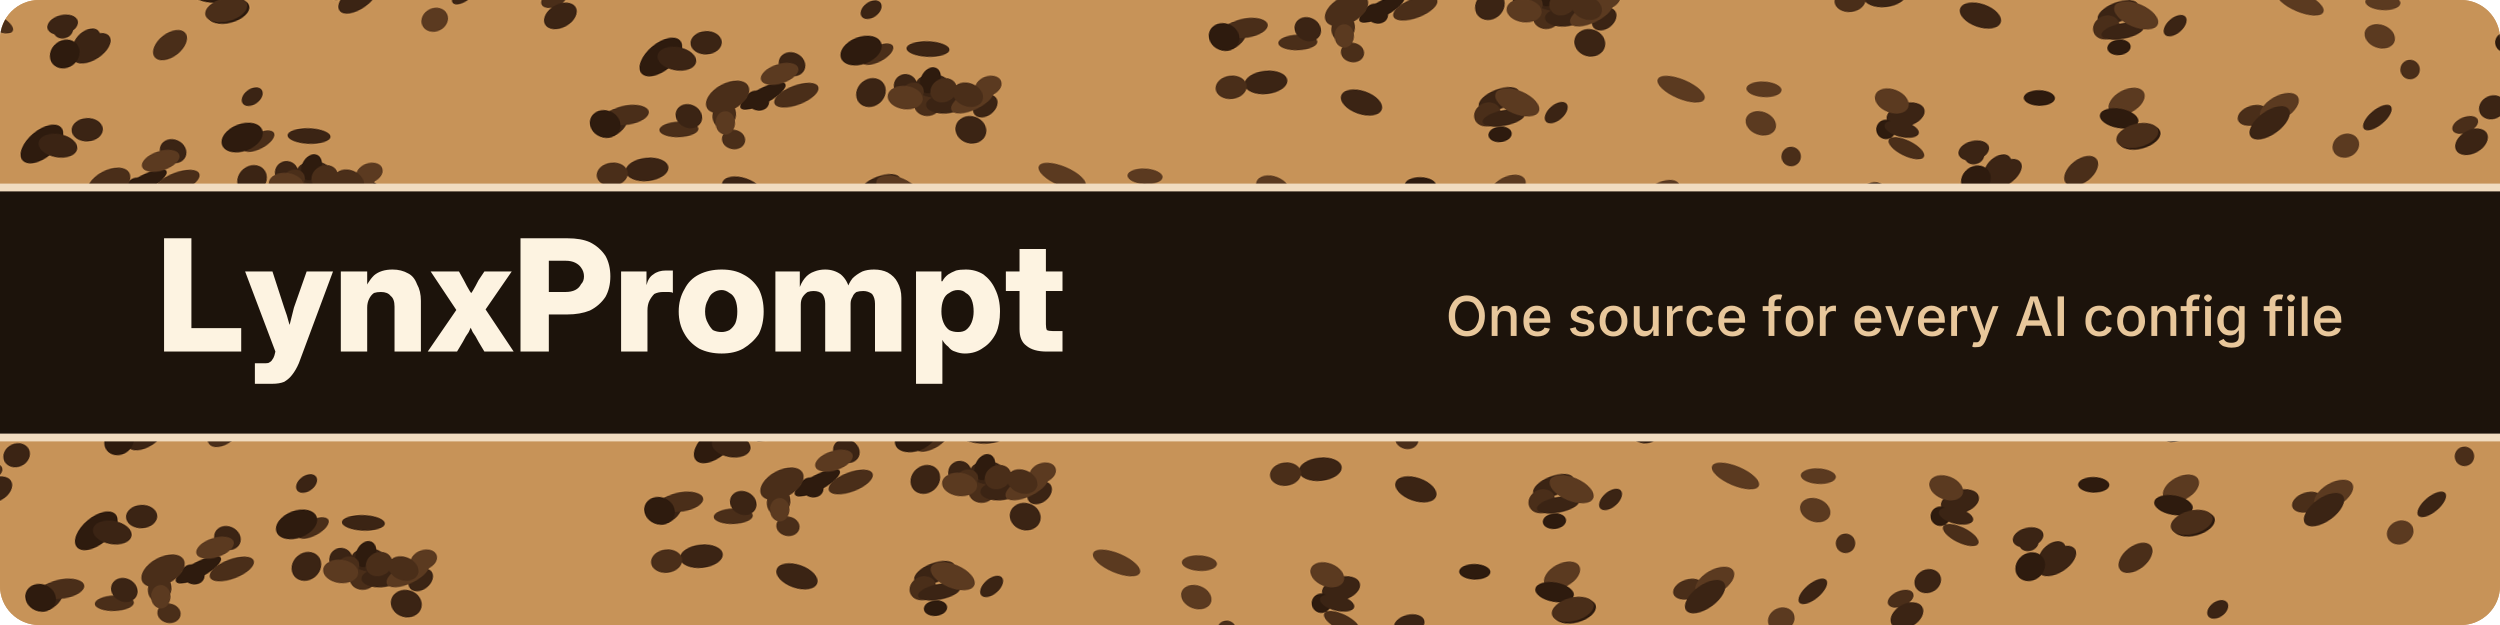
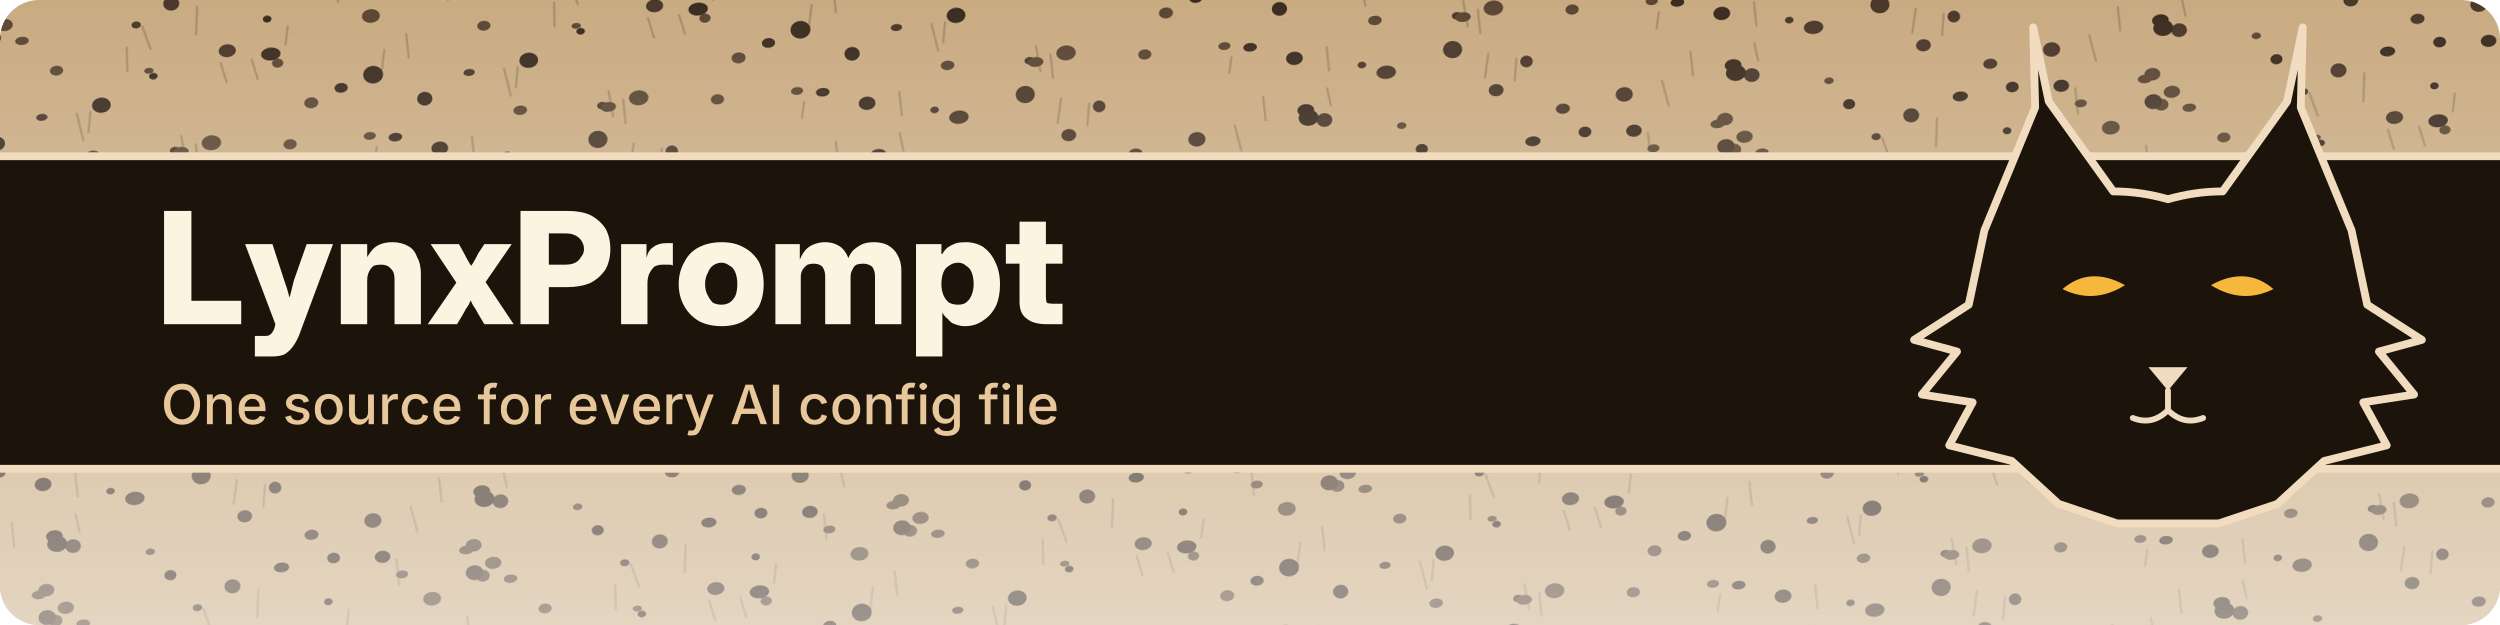
<svg xmlns="http://www.w3.org/2000/svg" viewBox="0 0 1280 320" width="1280" height="320" role="img" aria-label="LynxPrompt: One source for every AI config file">
  <defs>
    <clipPath id="r">
      <rect width="1280" height="320" rx="20" />
    </clipPath>
-     <pattern id="fur" width="320" height="200" patternUnits="userSpaceOnUse" patternTransform="rotate(-8)">
-       <rect width="320" height="200" fill="#c79358" />
-       <ellipse cx="143" cy="119" rx="7" ry="6" transform="rotate(-2 143 119)" fill="#4a2e19" />
-       <ellipse cx="133" cy="108" rx="6" ry="6" transform="rotate(14 133 108)" fill="#3b2414" />
-       <ellipse cx="147" cy="110" rx="9" ry="6" transform="rotate(11 147 110)" fill="#3b2414" />
-       <ellipse cx="257" cy="7" rx="5" ry="5" transform="rotate(-4 257 7)" fill="#4a2e19" />
-       <ellipse cx="257" cy="207" rx="5" ry="5" transform="rotate(-4 257 207)" fill="#4a2e19" />
-       <ellipse cx="152" cy="120" rx="10" ry="5" transform="rotate(4 152 120)" fill="#3b2414" />
-       <ellipse cx="172" cy="124" rx="7" ry="5" transform="rotate(-30 172 124)" fill="#3b2414" />
-       <ellipse cx="163" cy="135" rx="8" ry="7" transform="rotate(24 163 135)" fill="#3b2414" />
-       <ellipse cx="67" cy="-5" rx="8" ry="4" transform="rotate(9 67 -5)" fill="#2e1b0e" />
-       <ellipse cx="67" cy="195" rx="8" ry="4" transform="rotate(9 67 195)" fill="#2e1b0e" />
-       <ellipse cx="121" cy="67" rx="6" ry="4" transform="rotate(-28 121 67)" fill="#3b2414" />
-       <ellipse cx="147" cy="91" rx="11" ry="4" transform="rotate(10 147 91)" fill="#3b2414" />
-       <ellipse cx="146" cy="107" rx="5" ry="7" transform="rotate(33 146 107)" fill="#2e1b0e" />
-       <ellipse cx="-4" cy="11" rx="10" ry="4" transform="rotate(34 -4 11)" fill="#4a2e19" />
-       <ellipse cx="-4" cy="211" rx="10" ry="4" transform="rotate(34 -4 211)" fill="#4a2e19" />
-       <ellipse cx="316" cy="11" rx="10" ry="4" transform="rotate(34 316 11)" fill="#4a2e19" />
-       <ellipse cx="316" cy="211" rx="10" ry="4" transform="rotate(34 316 211)" fill="#4a2e19" />
-       <ellipse cx="-2" cy="-6" rx="10" ry="6" transform="rotate(-8 -2 -6)" fill="#3b2414" />
-       <ellipse cx="-2" cy="194" rx="10" ry="6" transform="rotate(-8 -2 194)" fill="#3b2414" />
-       <ellipse cx="318" cy="-6" rx="10" ry="6" transform="rotate(-8 318 -6)" fill="#3b2414" />
-       <ellipse cx="318" cy="194" rx="10" ry="6" transform="rotate(-8 318 194)" fill="#3b2414" />
-       <ellipse cx="15" cy="114" rx="10" ry="4" transform="rotate(6 15 114)" fill="#4a2e19" />
-       <ellipse cx="335" cy="114" rx="10" ry="4" transform="rotate(6 335 114)" fill="#4a2e19" />
-       <ellipse cx="39" cy="110" rx="6" ry="7" transform="rotate(22 39 110)" fill="#4a2e19" />
-       <ellipse cx="237" cy="29" rx="9" ry="4" transform="rotate(-32 237 29)" fill="#3b2414" />
-       <ellipse cx="219" cy="41" rx="7" ry="6" transform="rotate(-17 219 41)" fill="#5b3a20" />
-       <ellipse cx="83" cy="35" rx="10" ry="6" transform="rotate(-30 83 35)" fill="#4a2e19" />
-       <ellipse cx="281" cy="39" rx="7" ry="4" transform="rotate(-15 281 39)" fill="#4a2e19" />
-       <ellipse cx="43" cy="31" rx="11" ry="6" transform="rotate(-25 43 31)" fill="#3b2414" />
-       <ellipse cx="41" cy="27" rx="8" ry="5" transform="rotate(-33 41 27)" fill="#3b2414" />
-       <ellipse cx="29" cy="32" rx="8" ry="7" transform="rotate(-30 29 32)" fill="#2e1b0e" />
-       <ellipse cx="244" cy="-12" rx="8" ry="6" transform="rotate(28 244 -12)" fill="#5b3a20" />
-       <ellipse cx="244" cy="188" rx="8" ry="6" transform="rotate(28 244 188)" fill="#5b3a20" />
-       <ellipse cx="248" cy="171" rx="9" ry="4" transform="rotate(11 248 171)" fill="#5b3a20" />
-       <ellipse cx="175" cy="114" rx="7" ry="5" transform="rotate(-12 175 114)" fill="#5b3a20" />
-       <ellipse cx="141" cy="168" rx="7" ry="4" transform="rotate(-33 141 168)" fill="#3b2414" />
-       <ellipse cx="152" cy="113" rx="7" ry="6" transform="rotate(-21 152 113)" fill="#4a2e19" />
-       <ellipse cx="166" cy="120" rx="12" ry="5" transform="rotate(-18 166 120)" fill="#5b3a20" />
-       <ellipse cx="164" cy="117" rx="8" ry="6" transform="rotate(29 164 117)" fill="#4a2e19" />
-       <ellipse cx="115" cy="109" rx="8" ry="7" transform="rotate(-32 115 109)" fill="#3b2414" />
-       <ellipse cx="136" cy="112" rx="6" ry="5" transform="rotate(-16 136 112)" fill="#4a2e19" />
-       <ellipse cx="132" cy="114" rx="9" ry="6" transform="rotate(15 132 114)" fill="#5b3a20" />
-       <ellipse cx="113" cy="157" rx="11" ry="5" transform="rotate(-13 113 157)" fill="#3b2414" />
-       <ellipse cx="106" cy="164" rx="7" ry="6" transform="rotate(-16 106 164)" fill="#4a2e19" />
-       <ellipse cx="111" cy="175" rx="6" ry="4" transform="rotate(2 111 175)" fill="#2e1b0e" />
-       <ellipse cx="-4" cy="132" rx="11" ry="6" transform="rotate(2 -4 132)" fill="#3b2414" />
-       <ellipse cx="316" cy="132" rx="11" ry="6" transform="rotate(2 316 132)" fill="#3b2414" />
-       <ellipse cx="298" cy="132" rx="8" ry="6" transform="rotate(1 298 132)" fill="#4a2e19" />
-       <ellipse cx="114" cy="167" rx="11" ry="4" transform="rotate(-3 114 167)" fill="#3b2414" />
-       <ellipse cx="122" cy="160" rx="12" ry="6" transform="rotate(31 122 160)" fill="#5b3a20" />
-       <ellipse cx="111" cy="3" rx="10" ry="6" transform="rotate(-20 111 3)" fill="#5b3a20" />
-       <ellipse cx="111" cy="203" rx="10" ry="6" transform="rotate(-20 111 203)" fill="#5b3a20" />
-       <ellipse cx="-13" cy="-0" rx="5" ry="5" transform="rotate(-32 -13 -0)" fill="#2e1b0e" />
-       <ellipse cx="-13" cy="200" rx="5" ry="5" transform="rotate(-32 -13 200)" fill="#2e1b0e" />
-       <ellipse cx="307" cy="-0" rx="5" ry="5" transform="rotate(-32 307 -0)" fill="#2e1b0e" />
-       <ellipse cx="307" cy="200" rx="5" ry="5" transform="rotate(-32 307 200)" fill="#2e1b0e" />
-       <ellipse cx="-5" cy="1" rx="9" ry="4" transform="rotate(22 -5 1)" fill="#3b2414" />
-       <ellipse cx="-5" cy="201" rx="9" ry="4" transform="rotate(22 -5 201)" fill="#3b2414" />
-       <ellipse cx="315" cy="1" rx="9" ry="4" transform="rotate(22 315 1)" fill="#3b2414" />
-       <ellipse cx="315" cy="201" rx="9" ry="4" transform="rotate(22 315 201)" fill="#3b2414" />
-       <ellipse cx="-8" cy="-14" rx="9" ry="6" transform="rotate(29 -8 -14)" fill="#5b3a20" />
-       <ellipse cx="-8" cy="186" rx="9" ry="6" transform="rotate(29 -8 186)" fill="#5b3a20" />
-       <ellipse cx="312" cy="-14" rx="9" ry="6" transform="rotate(29 312 -14)" fill="#5b3a20" />
-       <ellipse cx="312" cy="186" rx="9" ry="6" transform="rotate(29 312 186)" fill="#5b3a20" />
-       <ellipse cx="60" cy="103" rx="13" ry="4" transform="rotate(-20 60 103)" fill="#2e1b0e" />
-       <ellipse cx="57" cy="105" rx="6" ry="5" transform="rotate(29 57 105)" fill="#2e1b0e" />
-       <ellipse cx="42" cy="101" rx="12" ry="7" transform="rotate(-20 42 101)" fill="#4a2e19" />
-       <ellipse cx="302" cy="106" rx="9" ry="6" transform="rotate(-33 302 106)" fill="#3b2414" />
-       <ellipse cx="-10" cy="103" rx="11" ry="5" transform="rotate(-1 -10 103)" fill="#4a2e19" />
-       <ellipse cx="310" cy="103" rx="11" ry="5" transform="rotate(-1 310 103)" fill="#4a2e19" />
-       <ellipse cx="298" cy="106" rx="8" ry="7" transform="rotate(30 298 106)" fill="#2e1b0e" />
-       <ellipse cx="77" cy="105" rx="12" ry="5" transform="rotate(-13 77 105)" fill="#4a2e19" />
-       <ellipse cx="77" cy="89" rx="7" ry="6" transform="rotate(33 77 89)" fill="#3b2414" />
-       <ellipse cx="70" cy="93" rx="10" ry="5" transform="rotate(-10 70 93)" fill="#5b3a20" />
-       <ellipse cx="43" cy="149" rx="11" ry="6" transform="rotate(27 43 149)" fill="#3b2414" />
-       <ellipse cx="121" cy="90" rx="9" ry="4" transform="rotate(-20 121 90)" fill="#4a2e19" />
-       <ellipse cx="113" cy="87" rx="11" ry="7" transform="rotate(-13 113 87)" fill="#2e1b0e" />
-       <ellipse cx="296" cy="32" rx="7" ry="6" transform="rotate(-17 296 32)" fill="#3b2414" />
-       <ellipse cx="283" cy="48" rx="9" ry="6" transform="rotate(-21 283 48)" fill="#3b2414" />
-       <ellipse cx="42" cy="123" rx="6" ry="5" transform="rotate(18 42 123)" fill="#4a2e19" />
-       <ellipse cx="39" cy="114" rx="5" ry="6" transform="rotate(8 39 114)" fill="#5b3a20" />
-       <ellipse cx="21" cy="108" rx="7" ry="6" transform="rotate(34 21 108)" fill="#3b2414" />
-       <ellipse cx="174" cy="19" rx="8" ry="5" transform="rotate(-10 174 19)" fill="#4a2e19" />
-       <ellipse cx="188" cy="17" rx="11" ry="6" transform="rotate(-22 188 17)" fill="#5b3a20" />
-       <ellipse cx="182" cy="24" rx="12" ry="6" transform="rotate(-28 182 24)" fill="#3b2414" />
-       <ellipse cx="106" cy="11" rx="10" ry="5" transform="rotate(18 106 11)" fill="#2e1b0e" />
-       <ellipse cx="106" cy="211" rx="10" ry="5" transform="rotate(18 106 211)" fill="#2e1b0e" />
-       <ellipse cx="115" cy="22" rx="11" ry="6" transform="rotate(-7 115 22)" fill="#2e1b0e" />
-       <ellipse cx="114" cy="21" rx="11" ry="6" transform="rotate(-7 114 21)" fill="#4a2e19" />
-       <ellipse cx="11" cy="76" rx="13" ry="7" transform="rotate(-32 11 76)" fill="#2e1b0e" />
-       <ellipse cx="331" cy="76" rx="13" ry="7" transform="rotate(-32 331 76)" fill="#2e1b0e" />
-       <ellipse cx="35" cy="72" rx="8" ry="6" transform="rotate(5 35 72)" fill="#3b2414" />
-       <ellipse cx="19" cy="78" rx="10" ry="6" transform="rotate(18 19 78)" fill="#3b2414" />
-       <ellipse cx="30" cy="20" rx="5" ry="4" transform="rotate(-9 30 20)" fill="#3b2414" />
-       <ellipse cx="30" cy="17" rx="8" ry="5" transform="rotate(-6 30 17)" fill="#3b2414" />
-       <ellipse cx="206" cy="165" rx="13" ry="5" transform="rotate(31 206 165)" fill="#5b3a20" />
+     <pattern id="fur" width="220" height="150" patternUnits="userSpaceOnUse" patternTransform="rotate(-6)">
+       <rect width="220" height="150" fill="#c9ab82" />
+       <path d="M193 46l-3 13" stroke="#a88f6c" stroke-width="1.2" stroke-linecap="round" />
+       <path d="M145 29l-2 9" stroke="#a88f6c" stroke-width="1.2" stroke-linecap="round" />
+       <path d="M95 107l-3 12" stroke="#a88f6c" stroke-width="1.2" stroke-linecap="round" />
+       <path d="M198 117l-0 12" stroke="#a88f6c" stroke-width="1.2" stroke-linecap="round" />
+       <path d="M85 79l1 13" stroke="#a88f6c" stroke-width="1.2" stroke-linecap="round" />
+       <path d="M71 21l3 12" stroke="#a88f6c" stroke-width="1.2" stroke-linecap="round" />
+       <path d="M109 111l-2 11" stroke="#a88f6c" stroke-width="1.2" stroke-linecap="round" />
+       <path d="M184 95l-2 8" stroke="#a88f6c" stroke-width="1.2" stroke-linecap="round" />
+       <path d="M205 39l-0 12" stroke="#a88f6c" stroke-width="1.2" stroke-linecap="round" />
+       <path d="M40 62l-2 10" stroke="#a88f6c" stroke-width="1.2" stroke-linecap="round" />
+       <path d="M62 31l-1 12" stroke="#a88f6c" stroke-width="1.2" stroke-linecap="round" />
+       <path d="M92 84l0 12" stroke="#a88f6c" stroke-width="1.2" stroke-linecap="round" />
+       <path d="M109 44l2 10" stroke="#a88f6c" stroke-width="1.2" stroke-linecap="round" />
+       <path d="M182 130l2 13" stroke="#a88f6c" stroke-width="1.2" stroke-linecap="round" />
+       <path d="M100 14l-2 14" stroke="#a88f6c" stroke-width="1.2" stroke-linecap="round" />
+       <path d="M11 116l1 9" stroke="#a88f6c" stroke-width="1.2" stroke-linecap="round" />
+       <path d="M13 95l-0 12" stroke="#a88f6c" stroke-width="1.2" stroke-linecap="round" />
+       <path d="M125 44l2 10" stroke="#a88f6c" stroke-width="1.2" stroke-linecap="round" />
+       <path d="M172 6l0 13" stroke="#a88f6c" stroke-width="1.2" stroke-linecap="round" />
+       <path d="M33 62l2 14" stroke="#a88f6c" stroke-width="1.2" stroke-linecap="round" />
+       <ellipse cx="100" cy="84" rx="5.0" ry="3.8" fill="#5a4633" />
+       <ellipse cx="188" cy="28" rx="4.6" ry="3.5" fill="#5a4633" />
+       <ellipse cx="174" cy="14" rx="3.1" ry="2.0" fill="#5a4633" />
+       <ellipse cx="140" cy="89" rx="3.4" ry="2.6" fill="#5a4633" />
+       <ellipse cx="135" cy="24" rx="2.2" ry="1.8" fill="#3b2c20" />
+       <ellipse cx="8" cy="132" rx="4.0" ry="3.5" fill="#4a382a" />
+       <ellipse cx="97" cy="126" rx="3.8" ry="3.1" fill="#4a382a" />
+       <ellipse cx="1" cy="13" rx="4.2" ry="3.1" fill="#5a4633" />
+       <ellipse cx="221" cy="13" rx="4.2" ry="3.1" fill="#5a4633" />
+       <ellipse cx="-1" cy="126" rx="4.3" ry="3.1" fill="#3b2c20" />
+       <ellipse cx="219" cy="126" rx="4.3" ry="3.1" fill="#3b2c20" />
+       <ellipse cx="113" cy="4" rx="3.9" ry="2.5" fill="#3b2c20" />
+       <ellipse cx="113" cy="154" rx="3.9" ry="2.5" fill="#3b2c20" />
+       <ellipse cx="186" cy="58" rx="5.1" ry="4.5" fill="#3b2c20" />
+       <ellipse cx="47" cy="139" rx="2.4" ry="1.7" fill="#5a4633" />
+       <ellipse cx="87" cy="11" rx="4.1" ry="3.6" fill="#4a382a" />
+       <ellipse cx="74" cy="47" rx="2.2" ry="1.7" fill="#3b2c20" />
+       <ellipse cx="30" cy="106" rx="2.2" ry="1.7" fill="#4a382a" />
+       <ellipse cx="39" cy="84" rx="3.5" ry="2.4" fill="#5a4633" />
+       <ellipse cx="169" cy="63" rx="3.4" ry="2.5" fill="#3b2c20" />
+       <ellipse cx="0" cy="130" rx="5.1" ry="4.1" fill="#3b2c20" />
+       <ellipse cx="220" cy="130" rx="5.1" ry="4.1" fill="#3b2c20" />
+       <ellipse cx="46" cy="59" rx="4.8" ry="3.9" fill="#3b2c20" />
+       <ellipse cx="9" cy="22" rx="3.5" ry="2.1" fill="#5a4633" />
+       <ellipse cx="72" cy="44" rx="2.4" ry="1.5" fill="#5a4633" />
+       <ellipse cx="140" cy="2" rx="3.3" ry="2.7" fill="#3b2c20" />
+       <ellipse cx="140" cy="152" rx="3.3" ry="2.7" fill="#3b2c20" />
+       <ellipse cx="211" cy="73" rx="3.9" ry="3.5" fill="#3b2c20" />
+       <ellipse cx="138" cy="47" rx="2.9" ry="2.3" fill="#5a4633" />
+       <ellipse cx="42" cy="111" rx="5.0" ry="3.4" fill="#4a382a" />
+       <ellipse cx="194" cy="91" rx="3.5" ry="2.2" fill="#3b2c20" />
+       <ellipse cx="113" cy="38" rx="4.4" ry="3.3" fill="#4a382a" />
+       <ellipse cx="181" cy="89" rx="3.1" ry="2.0" fill="#5a4633" />
+       <ellipse cx="-5" cy="19" rx="3.6" ry="3.0" fill="#5a4633" />
+       <ellipse cx="215" cy="19" rx="3.6" ry="3.0" fill="#5a4633" />
+       <ellipse cx="135" cy="42" rx="5.0" ry="3.3" fill="#3b2c20" />
+       <ellipse cx="15" cy="62" rx="2.9" ry="1.8" fill="#4a382a" />
+       <ellipse cx="81" cy="86" rx="2.6" ry="1.9" fill="#4a382a" />
+       <ellipse cx="-4" cy="99" rx="4.3" ry="3.4" fill="#3b2c20" />
+       <ellipse cx="216" cy="99" rx="4.3" ry="3.4" fill="#3b2c20" />
+       <ellipse cx="130" cy="139" rx="3.6" ry="2.6" fill="#4a382a" />
+       <ellipse cx="212" cy="3" rx="4.1" ry="3.2" fill="#5a4633" />
+       <ellipse cx="212" cy="153" rx="4.1" ry="3.2" fill="#5a4633" />
+       <ellipse cx="68" cy="20" rx="2.4" ry="1.8" fill="#4a382a" />
+       <ellipse cx="162" cy="135" rx="4.4" ry="3.7" fill="#4a382a" />
+       <ellipse cx="77" cy="103" rx="4.9" ry="4.4" fill="#4a382a" />
+       <ellipse cx="208" cy="5" rx="3.7" ry="2.2" fill="#5a4633" />
+       <ellipse cx="208" cy="155" rx="3.7" ry="2.2" fill="#5a4633" />
+       <ellipse cx="84" cy="87" rx="4.0" ry="2.5" fill="#5a4633" />
+       <ellipse cx="25" cy="39" rx="3.4" ry="2.5" fill="#5a4633" />
+       <ellipse cx="153" cy="69" rx="3.6" ry="2.8" fill="#5a4633" />
+       <ellipse cx="165" cy="4" rx="4.0" ry="3.1" fill="#3b2c20" />
+       <ellipse cx="165" cy="154" rx="4.0" ry="3.1" fill="#3b2c20" />
+       <ellipse cx="211" cy="17" rx="4.5" ry="3.8" fill="#4a382a" />
+       <ellipse cx="56" cy="2" rx="3.1" ry="2.6" fill="#3b2c20" />
+       <ellipse cx="56" cy="152" rx="3.1" ry="2.6" fill="#3b2c20" />
+       <ellipse cx="114" cy="113" rx="3.2" ry="3.0" fill="#4a382a" />
    </pattern>
+     <linearGradient id="lt" x1="0" y1="0" x2="0" y2="1">
+       <stop offset="0" stop-color="#fff" stop-opacity="0" />
+       <stop offset="1" stop-color="#fff" stop-opacity=".5" />
+     </linearGradient>
  </defs>
  <g clip-path="url(#r)">
-     <rect width="1280" height="320" fill="#c79358" />
    <rect width="1280" height="320" fill="url(#fur)" />
-     <rect y="96" width="1280" height="128" fill="#1c130b" />
-     <path d="M0 96H1280M0 224H1280" stroke="#f1dcc0" stroke-width="4" />
-     <path transform="scale(0.5)" fill="#fdf3e1" d="m168 360v-116h28v92h51v24zm93 33v-21h11q3 0 4-1 2-1 3-3 1-1 2-4l1-4-31-82h28l12 37q3 8 5 16 2 8 4 16h-8q2-8 5-16 2-8 4-16l13-37h27l-35 94q-3 7-7 12-3 4-8 7-5 2-12 2-5 0-9 0-5 0-9 0zm115-78v45h-27v-82h27v22h-4q4-11 11-18 7-6 19-6 9 0 16 4 6 3 9 11 4 7 4 17v52h-27v-46q0-8-4-11-3-4-10-4-4 0-7 1-3 2-5 6-2 4-2 9zm62 45l33-48v11l-30-45h29l5 9q3 6 6 11 3 4 5 9h-7q2-5 5-9 3-5 6-11l6-9h28l-31 45 1-11 32 48h-30l-6-10q-3-6-6-10-2-5-5-10h6q-3 5-5 10-3 4-6 10l-6 10zm95 0v-116h48q14 0 23 4 10 5 16 14 5 9 5 21 0 12-5 21-6 9-16 14-10 4-23 4h-32v-23h30q6 0 10-2 4-2 6-6 3-3 3-8 0-5-3-9-2-3-6-5-4-2-10-2h-17v93zm103 0v-82h26v14q2-8 7-11 5-4 13-4 2 0 4 0 2 0 3 0v23q-1-1-4-1-3 0-6 0-5 0-9 2-3 3-5 7-2 4-2 10v42zm103 2q-13 0-23-5-10-6-15-15-6-10-6-23 0-13 6-23 5-10 15-15 10-5 23-5 13 0 22 5 10 5 16 15 5 10 5 23 0 13-5 23-6 9-16 15-9 5-22 5zm0-22q4 0 8-2 4-3 6-7 2-5 2-12 0-7-2-12-2-5-6-7-4-3-8-3-5 0-9 3-3 2-5 7-3 5-3 12 0 7 3 12 2 4 5 7 4 2 9 2zm55 20v-82h25v19h-1q2-7 6-12 4-5 10-7 5-2 11-2 9 0 16 5 7 6 9 16h-3q2-7 6-12 4-4 10-7 5-2 12-2 8 0 14 3 7 4 10 10 4 7 4 16v55h-27v-49q0-6-3-10-4-3-9-3-4 0-7 1-3 2-4 5-2 3-2 7v49h-26v-49q0-6-3-10-3-3-9-3-3 0-6 1-3 2-5 5-2 3-2 8v48zm144 33v-115h26v10h1q2-4 6-7 3-2 8-4 4-1 10-1 10 0 18 5 8 6 12 15 5 10 5 23 0 13-4 22-5 10-13 15-8 6-19 6-5 0-10-2-4-1-7-5-4-3-6-7v45zm43-53q5 0 8-2 4-3 6-8 2-5 2-11 0-7-2-12-2-5-6-7-3-3-8-3-5 0-9 3-4 2-6 7-2 5-2 12 0 6 2 11 2 5 6 8 4 2 9 2zm107-62v20h-58v-20zm-44-23h27v77q0 4 1 6 2 1 6 1 2 0 5 0 3 0 5 0v21q-3 0-7 0-4 0-9 0-14 0-21-6-7-5-7-17z" />
-     <path transform="scale(0.25)" fill="#e8c79b" d="m3004 689q-10 0-19-5-8-5-13-14-5-10-5-23 0-13 5-22 5-10 13-15 9-5 19-5 11 0 19 5 8 5 13 15 5 9 5 22 0 13-5 23-5 9-13 14-8 5-19 5zm0-11q7 0 13-4 5-3 8-10 4-7 4-17 0-10-4-16-3-7-8-11-6-3-13-3-7 0-12 3-6 4-9 11-3 6-3 16 0 10 3 17 3 7 9 10 5 4 12 4zm63-26v36h-12v-61h12v15h-2q3-8 8-12 5-4 13-4 6 0 10 3 5 2 8 7 2 6 2 13v39h-12v-37q0-7-3-11-4-3-10-3-4 0-7 1-3 2-5 6-2 3-2 8zm82 37q-9 0-16-4-6-4-10-11-3-7-3-16 0-10 3-17 4-7 10-11 6-4 15-4 5 0 10 2 5 2 9 5 4 4 6 10 2 6 2 14v4h-49v-9h43l-6 3q0-6-1-10-2-4-6-7-3-2-8-2-5 0-9 3-3 2-5 6-2 4-2 9v6q0 6 2 11 2 4 6 6 4 2 9 2 3 0 6-1 3-1 5-3 2-1 3-4l11 2q-1 5-5 9-3 3-8 5-6 2-12 2zm91 0q-7 0-12-2-5-2-8-5-3-4-5-9l12-3q1 5 4 7 4 3 9 3 6 0 9-3 4-2 4-6 0-3-2-5-2-2-7-2l-10-3q-9-2-13-6-4-4-4-11 0-5 3-9 3-4 9-7 5-2 12-2 6 0 11 2 5 2 8 5 3 4 4 8l-11 3q-1-4-4-6-3-2-8-2-5 0-8 2-4 2-4 6 0 3 3 4 2 2 7 4l10 2q8 2 12 6 4 4 4 10 0 6-3 10-3 4-9 7-5 2-13 2zm64 0q-8 0-15-4-6-4-10-11-3-7-3-16 0-10 3-17 4-7 10-11 7-4 15-4 9 0 15 4 7 4 10 11 4 7 4 17 0 9-4 16-3 7-10 11-6 4-15 4zm0-10q6 0 9-3 4-3 6-8 2-4 2-10 0-6-2-11-2-5-6-8-3-3-9-3-5 0-9 3-4 3-5 8-2 5-2 11 0 6 2 10 1 5 5 8 4 3 9 3zm63 10q-6 0-11-3-5-2-7-8-3-5-3-12v-39h12v37q0 7 4 11 3 3 9 3 4 0 7-2 4-1 5-5 2-3 2-8v-36h12v61h-11v-15h1q-3 8-8 12-5 4-12 4zm47-1v-61h11v10h1q2-5 6-8 4-3 9-3 1 0 3 0 1 0 2 0v12q0 0-2-1-2 0-4 0-4 0-7 2-4 2-6 5-1 3-1 7v37zm69 1q-9 0-16-4-6-4-9-11-4-7-4-16 0-10 4-17 3-7 9-11 7-4 16-4 4 0 8 1 5 2 8 4 3 2 6 6 2 3 3 7l-11 3q-1-2-2-4-1-2-3-4-2-1-4-2-3-1-5-1-6 0-10 3-3 3-5 8-2 5-2 11 0 6 2 10 2 5 5 8 4 3 10 3 2 0 5-1 2 0 4-2 2-1 3-3 1-3 2-5l11 3q-1 4-3 8-3 3-6 5-3 3-7 4-5 1-9 1zm65 0q-9 0-16-4-6-4-10-11-3-7-3-16 0-10 3-17 4-7 10-11 6-4 15-4 5 0 10 2 5 2 9 5 4 4 6 10 2 6 2 14v4h-49v-9h43l-6 3q0-6-1-10-2-4-6-7-3-2-8-2-5 0-9 3-4 2-5 6-2 4-2 9v6q0 6 2 11 2 4 6 6 4 2 9 2 3 0 6-1 3-1 5-3 2-1 3-4l11 2q-1 5-5 9-3 3-8 5-6 2-12 2zm99-62v10h-37v-10zm-25 61v-68q0-6 2-10 3-3 7-5 4-2 9-2 4 0 6 0 3 1 4 1l-3 10q-1 0-2-1-1 0-3 0-4 0-6 2-2 2-2 7v66zm63 1q-8 0-15-4-6-4-10-11-3-7-3-16 0-10 3-17 4-7 10-11 7-4 15-4 9 0 15 4 7 4 10 11 4 7 4 17 0 9-4 16-3 7-10 11-6 4-15 4zm0-10q6 0 10-3 3-3 5-8 2-4 2-10 0-6-2-11-2-5-5-8-4-3-10-3-5 0-9 3-3 3-5 8-2 5-2 11 0 6 2 10 2 5 5 8 4 3 9 3zm42 9v-61h12v10h1q1-5 5-8 5-3 10-3 1 0 3 0 1 0 2 0v12q-1 0-2-1-2 0-4 0-4 0-8 2-3 2-5 5-2 3-2 7v37zm100 1q-9 0-16-4-6-4-10-11-3-7-3-16 0-10 3-17 4-7 10-11 6-4 15-4 5 0 10 2 5 2 9 5 3 4 6 10 2 6 2 14v4h-49v-9h43l-6 3q0-6-2-10-1-4-5-7-3-2-8-2-5 0-9 3-4 2-5 6-2 4-2 9v6q0 6 2 11 2 4 6 6 4 2 9 2 3 0 6-1 3-1 5-3 2-1 3-4l11 2q-1 5-5 9-3 3-8 5-6 2-12 2zm57-1l-23-61h13l12 35q2 5 3 11 2 6 3 12h-3q1-6 3-12 1-6 3-11l12-35h13l-23 61zm73 1q-9 0-16-4-6-4-10-11-3-7-3-16 0-10 3-17 4-7 10-11 6-4 15-4 5 0 10 2 5 2 9 5 4 4 6 10 2 6 2 14v4h-49v-9h43l-6 3q0-6-1-10-2-4-6-7-3-2-8-2-5 0-9 3-3 2-5 6-2 4-2 9v6q0 6 2 11 2 4 6 6 4 2 9 2 3 0 6-1 3-1 5-3 2-1 3-4l11 2q-1 5-5 9-3 3-8 5-5 2-12 2zm39-1v-61h12v10h1q1-5 6-8 4-3 9-3 1 0 3 0 1 0 2 0v12q0 0-2-1-2 0-4 0-4 0-8 2-3 2-5 5-2 3-2 7v37zm43 22l3-10 1 1q3 0 6 0 2 0 4-2 2-2 3-6l1-5-23-61h13l12 35q2 5 4 11 1 6 2 12h-3q1-6 3-12 1-6 3-11l13-35h12l-26 69q-2 5-5 9-2 3-6 5-4 1-9 1-3 0-5 0-2-1-3-1zm90-22l29-81h15l29 81h-13l-16-45q-2-6-4-13-2-8-5-18h2q-2 10-5 18-2 7-3 13l-16 45zm15-21v-11h43v11zm83-60v81h-13v-81zm72 82q-8 0-15-4-6-4-10-11-3-7-3-16 0-10 3-17 4-7 10-11 7-4 15-4 5 0 9 1 5 2 8 4 3 2 6 6 2 3 3 7l-11 3q-1-2-2-4-2-2-3-4-2-1-4-2-3-1-5-1-6 0-10 3-3 3-5 8-2 5-2 11 0 6 2 10 2 5 5 8 4 3 10 3 2 0 5-1 2 0 4-2 2-1 3-3 1-3 2-5l11 3q-1 4-3 8-3 3-6 5-3 3-8 4-4 1-9 1zm65 0q-8 0-15-4-6-4-10-11-3-7-3-16 0-10 3-17 4-7 10-11 7-4 15-4 9 0 15 4 7 4 10 11 4 7 4 17 0 9-4 16-3 7-10 11-6 4-15 4zm0-10q6 0 9-3 4-3 6-8 1-4 1-10 0-6-1-11-2-5-6-8-3-3-9-3-5 0-9 3-4 3-5 8-2 5-2 11 0 6 2 10 1 5 5 8 4 3 9 3zm54-27v36h-12v-61h12v15h-2q3-8 8-12 5-4 12-4 7 0 11 3 5 2 8 7 2 6 2 13v39h-12v-37q0-7-3-11-4-3-10-3-4 0-7 1-3 2-5 6-2 3-2 8zm86-25v10h-38v-10zm-26 61v-68q0-6 3-10 2-3 6-5 4-2 9-2 4 0 6 0 3 1 4 1l-3 10q0 0-2-1-1 0-3 0-4 0-6 2-2 2-2 7v66zm38 0v-61h12v61zm6-70q-3 0-5-3-3-2-3-5 0-3 3-5 2-2 5-2 3 0 5 2 3 2 3 5 0 3-3 5-2 3-5 3zm48 94q-7 0-13-2-5-1-8-4-4-3-5-7l10-5q1 2 3 4 2 2 5 3 3 1 8 1 7 0 11-3 4-3 4-10v-12h-1q-1 2-3 4-2 3-5 4-4 2-9 2-7 0-13-3-6-4-9-10-4-7-4-17 0-10 4-16 3-7 9-11 6-4 13-4 6 0 9 2 4 2 6 4 2 3 3 5h1v-10h11v62q0 8-3 13-4 5-10 8-6 2-14 2zm0-35q5 0 8-2 4-3 6-7 1-5 1-11 0-6-1-11-2-4-6-7-3-3-8-3-6 0-9 3-4 3-6 8-1 4-1 10 0 6 1 11 2 4 6 7 3 2 9 2zm104-50v10h-38v-10zm-26 61v-68q0-6 3-10 2-3 6-5 4-2 9-2 4 0 6 0 3 1 4 1l-3 10q0 0-2-1-1 0-3 0-4 0-6 2-2 2-2 7v66zm38 0v-61h12v61zm6-70q-3 0-5-3-3-2-3-5 0-3 3-5 2-2 5-2 3 0 5 2 3 2 3 5 0 3-3 5-2 3-5 3zm34-11v81h-12v-81zm43 82q-9 0-16-4-6-4-10-11-4-7-4-16 0-10 4-17 3-7 10-11 6-4 15-4 5 0 10 2 5 2 8 5 4 4 7 10 2 6 2 14v4h-49v-9h43l-6 3q0-6-2-10-1-4-5-7-3-2-8-2-5 0-9 3-4 2-6 6-1 4-1 9v6q0 6 2 11 2 4 6 6 4 2 9 2 3 0 6-1 3-1 5-3 2-1 3-4l11 2q-1 5-5 9-3 3-9 5-5 2-11 2z" />
+     <rect width="1280" height="320" fill="url(#lt)" />
+     <rect y="80" width="1280" height="160" fill="#1c130b" />
+     <path d="M0 80H1280M0 240H1280" stroke="#f1dcc0" stroke-width="4" />
+     <path transform="translate(0 -14) scale(0.5)" fill="#fdf3e1" d="m168 360v-116h28v92h51v24zm93 33v-21h11q3 0 4-1 2-1 3-3 1-1 2-4l1-4-31-82h28l12 37q3 8 5 16 2 8 4 16h-8q2-8 5-16 2-8 4-16l13-37h27l-35 94q-3 7-7 12-3 4-8 7-5 2-12 2-5 0-9 0-5 0-9 0zm115-78v45h-27v-82h27v22h-4q4-11 11-18 7-6 19-6 9 0 16 4 6 3 9 11 4 7 4 17v52h-27v-46q0-8-4-11-3-4-10-4-4 0-7 1-3 2-5 6-2 4-2 9zm62 45l33-48v11l-30-45h29l5 9q3 6 6 11 3 4 5 9h-7q2-5 5-9 3-5 6-11l6-9h28l-31 45 1-11 32 48h-30l-6-10q-3-6-6-10-2-5-5-10h6q-3 5-5 10-3 4-6 10l-6 10zm95 0v-116h48q14 0 23 4 10 5 16 14 5 9 5 21 0 12-5 21-6 9-16 14-10 4-23 4h-32v-23h30q6 0 10-2 4-2 6-6 3-3 3-8 0-5-3-9-2-3-6-5-4-2-10-2h-17v93zm103 0v-82h26v14q2-8 7-11 5-4 13-4 2 0 4 0 2 0 3 0v23q-1-1-4-1-3 0-6 0-5 0-9 2-3 3-5 7-2 4-2 10v42zm103 2q-13 0-23-5-10-6-15-15-6-10-6-23 0-13 6-23 5-10 15-15 10-5 23-5 13 0 22 5 10 5 16 15 5 10 5 23 0 13-5 23-6 9-16 15-9 5-22 5zm0-22q4 0 8-2 4-3 6-7 2-5 2-12 0-7-2-12-2-5-6-7-4-3-8-3-5 0-9 3-3 2-5 7-3 5-3 12 0 7 3 12 2 4 5 7 4 2 9 2zm55 20v-82h25v19h-1q2-7 6-12 4-5 10-7 5-2 11-2 9 0 16 5 7 6 9 16h-3q2-7 6-12 4-4 10-7 5-2 12-2 8 0 14 3 7 4 10 10 4 7 4 16v55h-27v-49q0-6-3-10-4-3-9-3-4 0-7 1-3 2-4 5-2 3-2 7v49h-26v-49q0-6-3-10-3-3-9-3-3 0-6 1-3 2-5 5-2 3-2 8v48zm144 33v-115h26v10h1q2-4 6-7 3-2 8-4 4-1 10-1 10 0 18 5 8 6 12 15 5 10 5 23 0 13-4 22-5 10-13 15-8 6-19 6-5 0-10-2-4-1-7-5-4-3-6-7v45zm43-53q5 0 8-2 4-3 6-8 2-5 2-11 0-7-2-12-2-5-6-7-3-3-8-3-5 0-9 3-4 2-6 7-2 5-2 12 0 6 2 11 2 5 6 8 4 2 9 2zm107-62v20h-58v-20zm-44-23h27v77q0 4 1 6 2 1 6 1 2 0 5 0 3 0 5 0v21q-3 0-7 0-4 0-9 0-14 0-21-6-7-5-7-17z" />
+     <path transform="translate(-657.8 45.2) scale(0.25)" fill="#e8c79b" d="m3004 689q-10 0-19-5-8-5-13-14-5-10-5-23 0-13 5-22 5-10 13-15 9-5 19-5 11 0 19 5 8 5 13 15 5 9 5 22 0 13-5 23-5 9-13 14-8 5-19 5zm0-11q7 0 13-4 5-3 8-10 4-7 4-17 0-10-4-16-3-7-8-11-6-3-13-3-7 0-12 3-6 4-9 11-3 6-3 16 0 10 3 17 3 7 9 10 5 4 12 4zm63-26v36h-12v-61h12v15h-2q3-8 8-12 5-4 13-4 6 0 10 3 5 2 8 7 2 6 2 13v39h-12v-37q0-7-3-11-4-3-10-3-4 0-7 1-3 2-5 6-2 3-2 8zm82 37q-9 0-16-4-6-4-10-11-3-7-3-16 0-10 3-17 4-7 10-11 6-4 15-4 5 0 10 2 5 2 9 5 4 4 6 10 2 6 2 14v4h-49v-9h43l-6 3q0-6-1-10-2-4-6-7-3-2-8-2-5 0-9 3-3 2-5 6-2 4-2 9v6q0 6 2 11 2 4 6 6 4 2 9 2 3 0 6-1 3-1 5-3 2-1 3-4l11 2q-1 5-5 9-3 3-8 5-6 2-12 2zm91 0q-7 0-12-2-5-2-8-5-3-4-5-9l12-3q1 5 4 7 4 3 9 3 6 0 9-3 4-2 4-6 0-3-2-5-2-2-7-2l-10-3q-9-2-13-6-4-4-4-11 0-5 3-9 3-4 9-7 5-2 12-2 6 0 11 2 5 2 8 5 3 4 4 8l-11 3q-1-4-4-6-3-2-8-2-5 0-8 2-4 2-4 6 0 3 3 4 2 2 7 4l10 2q8 2 12 6 4 4 4 10 0 6-3 10-3 4-9 7-5 2-13 2zm64 0q-8 0-15-4-6-4-10-11-3-7-3-16 0-10 3-17 4-7 10-11 7-4 15-4 9 0 15 4 7 4 10 11 4 7 4 17 0 9-4 16-3 7-10 11-6 4-15 4zm0-10q6 0 9-3 4-3 6-8 2-4 2-10 0-6-2-11-2-5-6-8-3-3-9-3-5 0-9 3-4 3-5 8-2 5-2 11 0 6 2 10 1 5 5 8 4 3 9 3zm63 10q-6 0-11-3-5-2-7-8-3-5-3-12v-39h12v37q0 7 4 11 3 3 9 3 4 0 7-2 4-1 5-5 2-3 2-8v-36h12v61h-11v-15h1q-3 8-8 12-5 4-12 4zm47-1v-61h11v10h1q2-5 6-8 4-3 9-3 1 0 3 0 1 0 2 0v12q0 0-2-1-2 0-4 0-4 0-7 2-4 2-6 5-1 3-1 7v37zm69 1q-9 0-16-4-6-4-9-11-4-7-4-16 0-10 4-17 3-7 9-11 7-4 16-4 4 0 8 1 5 2 8 4 3 2 6 6 2 3 3 7l-11 3q-1-2-2-4-1-2-3-4-2-1-4-2-3-1-5-1-6 0-10 3-3 3-5 8-2 5-2 11 0 6 2 10 2 5 5 8 4 3 10 3 2 0 5-1 2 0 4-2 2-1 3-3 1-3 2-5l11 3q-1 4-3 8-3 3-6 5-3 3-7 4-5 1-9 1zm65 0q-9 0-16-4-6-4-10-11-3-7-3-16 0-10 3-17 4-7 10-11 6-4 15-4 5 0 10 2 5 2 9 5 4 4 6 10 2 6 2 14v4h-49v-9h43l-6 3q0-6-1-10-2-4-6-7-3-2-8-2-5 0-9 3-4 2-5 6-2 4-2 9v6q0 6 2 11 2 4 6 6 4 2 9 2 3 0 6-1 3-1 5-3 2-1 3-4l11 2q-1 5-5 9-3 3-8 5-6 2-12 2zm99-62v10h-37v-10zm-25 61v-68q0-6 2-10 3-3 7-5 4-2 9-2 4 0 6 0 3 1 4 1l-3 10q-1 0-2-1-1 0-3 0-4 0-6 2-2 2-2 7v66zm63 1q-8 0-15-4-6-4-10-11-3-7-3-16 0-10 3-17 4-7 10-11 7-4 15-4 9 0 15 4 7 4 10 11 4 7 4 17 0 9-4 16-3 7-10 11-6 4-15 4zm0-10q6 0 10-3 3-3 5-8 2-4 2-10 0-6-2-11-2-5-5-8-4-3-10-3-5 0-9 3-3 3-5 8-2 5-2 11 0 6 2 10 2 5 5 8 4 3 9 3zm42 9v-61h12v10h1q1-5 5-8 5-3 10-3 1 0 3 0 1 0 2 0v12q-1 0-2-1-2 0-4 0-4 0-8 2-3 2-5 5-2 3-2 7v37zm100 1q-9 0-16-4-6-4-10-11-3-7-3-16 0-10 3-17 4-7 10-11 6-4 15-4 5 0 10 2 5 2 9 5 3 4 6 10 2 6 2 14v4h-49v-9h43l-6 3q0-6-2-10-1-4-5-7-3-2-8-2-5 0-9 3-4 2-5 6-2 4-2 9v6q0 6 2 11 2 4 6 6 4 2 9 2 3 0 6-1 3-1 5-3 2-1 3-4l11 2q-1 5-5 9-3 3-8 5-6 2-12 2zm57-1l-23-61h13l12 35q2 5 3 11 2 6 3 12h-3q1-6 3-12 1-6 3-11l12-35h13l-23 61zm73 1q-9 0-16-4-6-4-10-11-3-7-3-16 0-10 3-17 4-7 10-11 6-4 15-4 5 0 10 2 5 2 9 5 4 4 6 10 2 6 2 14v4h-49v-9h43l-6 3q0-6-1-10-2-4-6-7-3-2-8-2-5 0-9 3-3 2-5 6-2 4-2 9v6q0 6 2 11 2 4 6 6 4 2 9 2 3 0 6-1 3-1 5-3 2-1 3-4l11 2q-1 5-5 9-3 3-8 5-5 2-12 2zm39-1v-61h12v10h1q1-5 6-8 4-3 9-3 1 0 3 0 1 0 2 0v12q0 0-2-1-2 0-4 0-4 0-8 2-3 2-5 5-2 3-2 7v37zm43 22l3-10 1 1q3 0 6 0 2 0 4-2 2-2 3-6l1-5-23-61h13l12 35q2 5 4 11 1 6 2 12h-3q1-6 3-12 1-6 3-11l13-35h12l-26 69q-2 5-5 9-2 3-6 5-4 1-9 1-3 0-5 0-2-1-3-1zm90-22l29-81h15l29 81h-13l-16-45q-2-6-4-13-2-8-5-18h2q-2 10-5 18-2 7-3 13l-16 45zm15-21v-11h43v11zm83-60v81h-13v-81zm72 82q-8 0-15-4-6-4-10-11-3-7-3-16 0-10 3-17 4-7 10-11 7-4 15-4 5 0 9 1 5 2 8 4 3 2 6 6 2 3 3 7l-11 3q-1-2-2-4-2-2-3-4-2-1-4-2-3-1-5-1-6 0-10 3-3 3-5 8-2 5-2 11 0 6 2 10 2 5 5 8 4 3 10 3 2 0 5-1 2 0 4-2 2-1 3-3 1-3 2-5l11 3q-1 4-3 8-3 3-6 5-3 3-8 4-4 1-9 1zm65 0q-8 0-15-4-6-4-10-11-3-7-3-16 0-10 3-17 4-7 10-11 7-4 15-4 9 0 15 4 7 4 10 11 4 7 4 17 0 9-4 16-3 7-10 11-6 4-15 4zm0-10q6 0 9-3 4-3 6-8 1-4 1-10 0-6-1-11-2-5-6-8-3-3-9-3-5 0-9 3-4 3-5 8-2 5-2 11 0 6 2 10 1 5 5 8 4 3 9 3zm54-27v36h-12v-61h12v15h-2q3-8 8-12 5-4 12-4 7 0 11 3 5 2 8 7 2 6 2 13v39h-12v-37q0-7-3-11-4-3-10-3-4 0-7 1-3 2-5 6-2 3-2 8zm86-25v10h-38v-10zm-26 61v-68q0-6 3-10 2-3 6-5 4-2 9-2 4 0 6 0 3 1 4 1l-3 10q0 0-2-1-1 0-3 0-4 0-6 2-2 2-2 7v66zm38 0v-61h12v61zm6-70q-3 0-5-3-3-2-3-5 0-3 3-5 2-2 5-2 3 0 5 2 3 2 3 5 0 3-3 5-2 3-5 3zm48 94q-7 0-13-2-5-1-8-4-4-3-5-7l10-5q1 2 3 4 2 2 5 3 3 1 8 1 7 0 11-3 4-3 4-10v-12h-1q-1 2-3 4-2 3-5 4-4 2-9 2-7 0-13-3-6-4-9-10-4-7-4-17 0-10 4-16 3-7 9-11 6-4 13-4 6 0 9 2 4 2 6 4 2 3 3 5h1v-10h11v62q0 8-3 13-4 5-10 8-6 2-14 2zm0-35q5 0 8-2 4-3 6-7 1-5 1-11 0-6-1-11-2-4-6-7-3-3-8-3-6 0-9 3-4 3-6 8-1 4-1 10 0 6 1 11 2 4 6 7 3 2 9 2zm104-50v10h-38v-10zm-26 61v-68q0-6 3-10 2-3 6-5 4-2 9-2 4 0 6 0 3 1 4 1l-3 10q0 0-2-1-1 0-3 0-4 0-6 2-2 2-2 7v66zm38 0v-61h12v61zm6-70q-3 0-5-3-3-2-3-5 0-3 3-5 2-2 5-2 3 0 5 2 3 2 3 5 0 3-3 5-2 3-5 3zm34-11v81h-12v-81zm43 82q-9 0-16-4-6-4-10-11-4-7-4-16 0-10 4-17 3-7 10-11 6-4 15-4 5 0 10 2 5 2 8 5 4 4 7 10 2 6 2 14v4h-49v-9h43l-6 3q0-6-2-10-1-4-5-7-3-2-8-2-5 0-9 3-4 2-6 6-1 4-1 9v6q0 6 2 11 2 4 6 6 4 2 9 2 3 0 6-1 3-1 5-3 2-1 3-4l11 2q-1 5-5 9-3 3-9 5-5 2-11 2z" />
+     <g transform="translate(1110 268)">
+       <path d="M0 -166Q14 -170 28 -170 L61 -216 L69 -254 L68 -213 L94 -150 L102 -112 L130 -94 L108 -88 L126 -66 L100 -62 L112 -40 L80 -32 L56 -10 L26 0 L-26 0 L-56 -10 L-80 -32 L-112 -40 L-100 -62 L-126 -66 L-108 -88 L-130 -94 L-102 -112 L-94 -150 L-68 -213 L-69 -254 L-61 -216 L-28 -170L-28 -170Q-14 -170 0 -166Z" fill="#1c130b" stroke="#f1dcc0" stroke-width="4" stroke-linejoin="round" />
+       <path d="M-54 -120Q-40 -132 -22 -122Q-38 -112 -54 -120ZM54 -120Q40 -132 22 -122Q38 -112 54 -120Z" fill="#f5b83d" />
+       <path d="M-10 -80L10 -80L0 -68Z" fill="#f1dcc0" />
+       <path d="M0 -68L0 -58M0 -58Q-8 -50 -18 -54M0 -58Q8 -50 18 -54" fill="none" stroke="#f1dcc0" stroke-width="3" stroke-linecap="round" />
+     </g>
  </g>
</svg>
